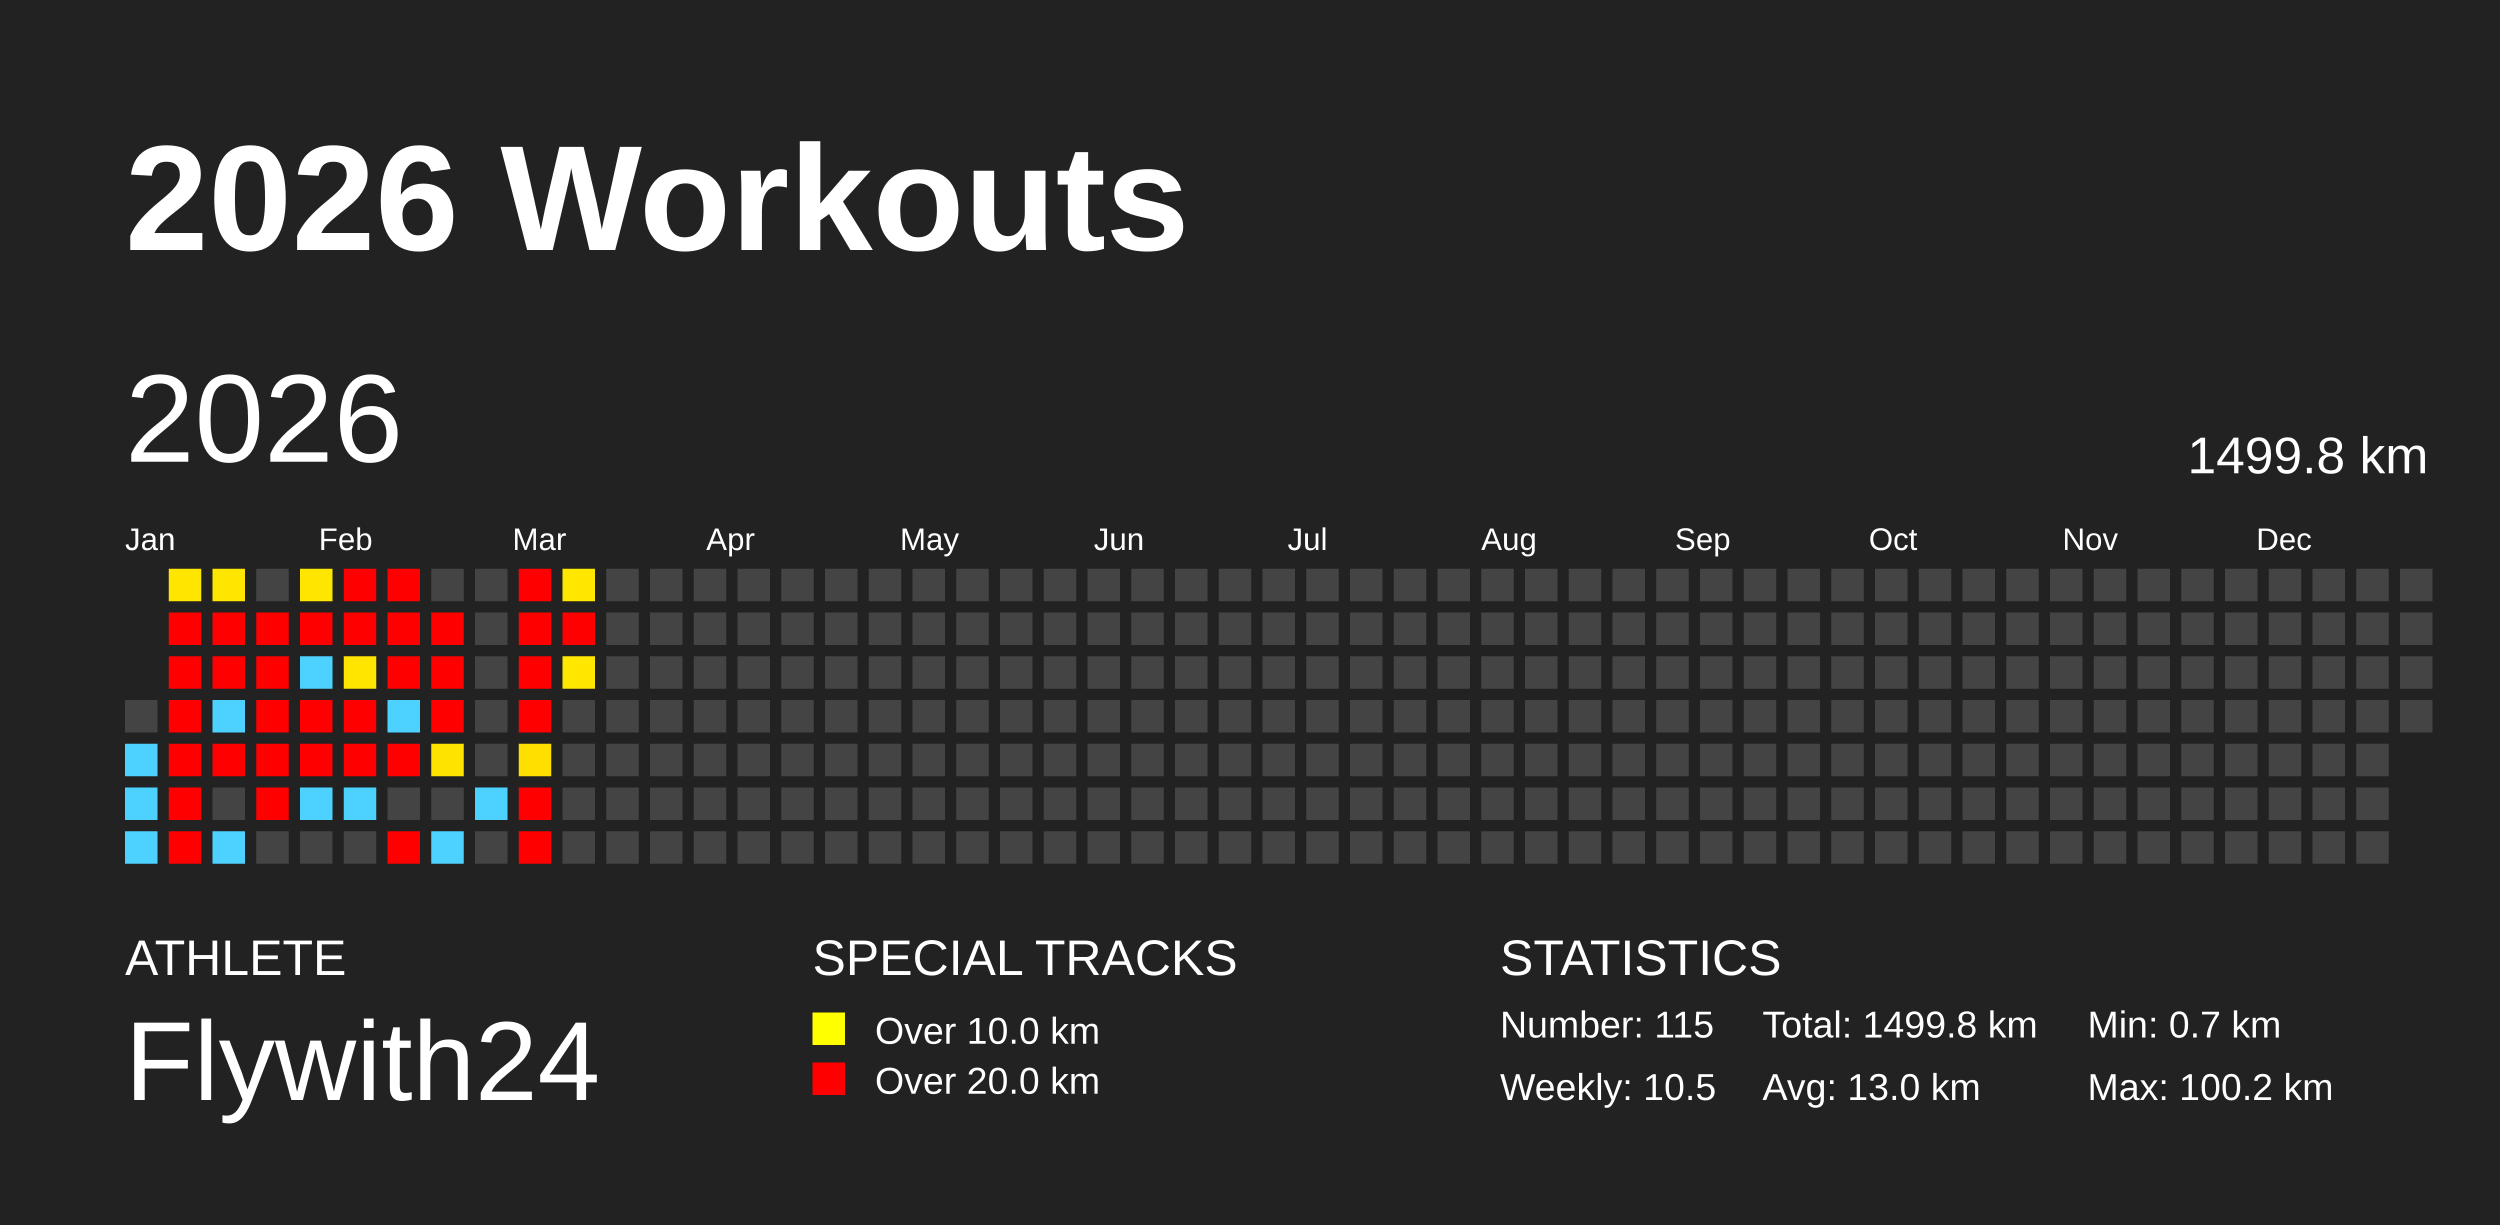
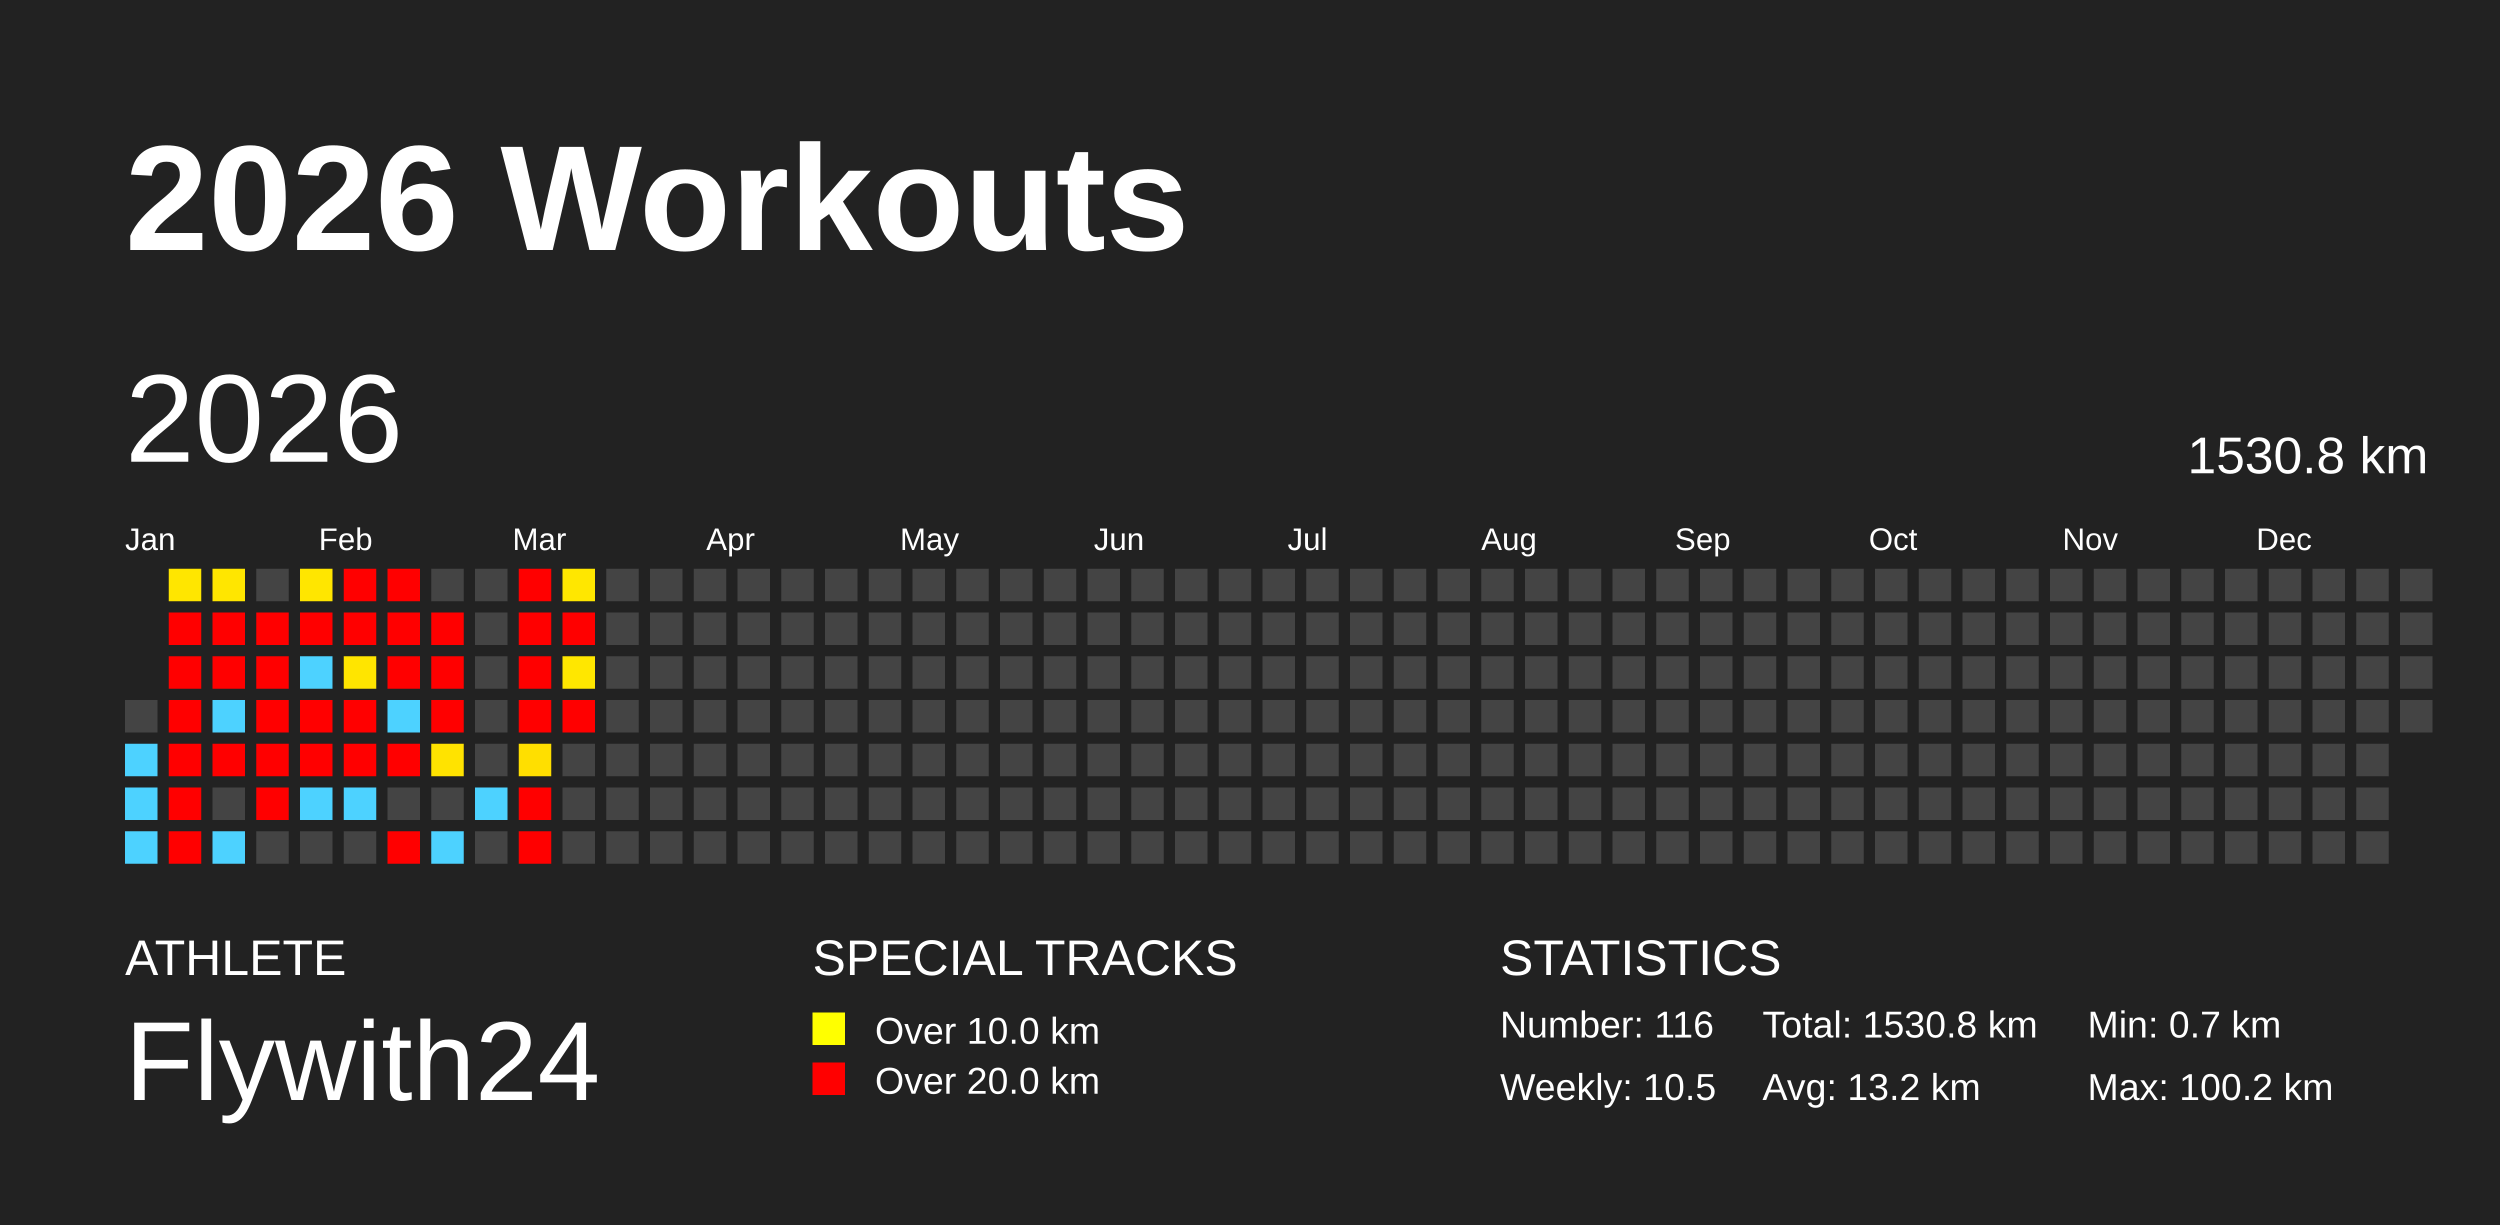
<svg xmlns="http://www.w3.org/2000/svg" baseProfile="full" height="98mm" version="1.1" viewBox="0,0,200,98" width="200mm">
  <defs />
  <rect fill="#222222" height="98" width="200" x="0" y="0" />
  <text fill="#FFFFFF" style="font-size:12px; font-family:Arial; font-weight:bold;" x="10" y="20">2026 Workouts</text>
  <text fill="#FFFFFF" style="font-size:4px; font-family:Arial" x="10" y="78">ATHLETE</text>
  <text fill="#FFFFFF" style="font-size:9px; font-family:Arial" x="10" y="88">Flywith24</text>
  <text fill="#FFFFFF" style="font-size:4px; font-family:Arial" x="65" y="78">SPECIAL TRACKS</text>
  <rect fill="yellow" height="2.6" width="2.6" x="65" y="81" />
  <text fill="#FFFFFF" style="font-size:3px; font-family:Arial" x="70" y="83.5">Over 10.0 km</text>
  <rect fill="red" height="2.6" width="2.6" x="65" y="85" />
  <text fill="#FFFFFF" style="font-size:3px; font-family:Arial" x="70" y="87.5">Over 20.0 km</text>
  <text fill="#FFFFFF" style="font-size:4px; font-family:Arial" x="120" y="78">STATISTICS</text>
-   <text fill="#FFFFFF" style="font-size:3px; font-family:Arial" x="120" y="83">Number: 115</text>
+   <text fill="#FFFFFF" style="font-size:3px; font-family:Arial" x="120" y="83">Number: 116</text>
  <text fill="#FFFFFF" style="font-size:3px; font-family:Arial" x="120" y="88">Weekly: 10.5</text>
-   <text fill="#FFFFFF" style="font-size:3px; font-family:Arial" x="141" y="83">Total: 1499.8 km</text>
-   <text fill="#FFFFFF" style="font-size:3px; font-family:Arial" x="141" y="88">Avg: 13.0 km</text>
+   <text fill="#FFFFFF" style="font-size:3px; font-family:Arial" x="141" y="83">Total: 1530.8 km</text>
+   <text fill="#FFFFFF" style="font-size:3px; font-family:Arial" x="141" y="88">Avg: 13.2 km</text>
  <text fill="#FFFFFF" style="font-size:3px; font-family:Arial" x="167" y="83">Min: 0.7 km</text>
  <text fill="#FFFFFF" style="font-size:3px; font-family:Arial" x="167" y="88">Max: 100.2 km</text>
  <text dominant-baseline="hanging" fill="#FFFFFF" style="font-size:10.0px; font-family:Arial;" x="10" y="30">2026</text>
-   <text dominant-baseline="hanging" fill="#FFFFFF" style="font-size:4.125px; font-family:Arial;" x="175" y="35">1499.8 km</text>
+   <text dominant-baseline="hanging" fill="#FFFFFF" style="font-size:4.125px; font-family:Arial;" x="175" y="35">1530.8 km</text>
  <text fill="#FFFFFF" style="font-size:2.5px; font-family:Arial" x="10.0" y="44">Jan</text>
  <text fill="#FFFFFF" style="font-size:2.5px; font-family:Arial" x="25.5" y="44">Feb</text>
  <text fill="#FFFFFF" style="font-size:2.5px; font-family:Arial" x="41.0" y="44">Mar</text>
  <text fill="#FFFFFF" style="font-size:2.5px; font-family:Arial" x="56.5" y="44">Apr</text>
  <text fill="#FFFFFF" style="font-size:2.5px; font-family:Arial" x="72.0" y="44">May</text>
  <text fill="#FFFFFF" style="font-size:2.5px; font-family:Arial" x="87.5" y="44">Jun</text>
  <text fill="#FFFFFF" style="font-size:2.5px; font-family:Arial" x="103.0" y="44">Jul</text>
  <text fill="#FFFFFF" style="font-size:2.5px; font-family:Arial" x="118.5" y="44">Aug</text>
  <text fill="#FFFFFF" style="font-size:2.5px; font-family:Arial" x="134.0" y="44">Sep</text>
  <text fill="#FFFFFF" style="font-size:2.5px; font-family:Arial" x="149.5" y="44">Oct</text>
  <text fill="#FFFFFF" style="font-size:2.5px; font-family:Arial" x="165.0" y="44">Nov</text>
  <text fill="#FFFFFF" style="font-size:2.5px; font-family:Arial" x="180.5" y="44">Dec</text>
  <rect fill="#444444" height="2.6" width="2.6" x="10.0" y="56.0" />
  <rect fill="#4dd2ff" height="2.6" width="2.6" x="10.0" y="59.5" />
  <rect fill="#4dd2ff" height="2.6" width="2.6" x="10.0" y="63.0" />
  <rect fill="#4dd2ff" height="2.6" width="2.6" x="10.0" y="66.5" />
  <rect fill="#ffe600" height="2.6" width="2.6" x="13.5" y="45.5" />
  <rect fill="red" height="2.6" width="2.6" x="13.5" y="49.0" />
  <rect fill="red" height="2.6" width="2.6" x="13.5" y="52.5" />
  <rect fill="red" height="2.6" width="2.6" x="13.5" y="56.0" />
  <rect fill="red" height="2.6" width="2.6" x="13.5" y="59.5" />
  <rect fill="red" height="2.6" width="2.6" x="13.5" y="63.0" />
  <rect fill="red" height="2.6" width="2.6" x="13.5" y="66.5" />
  <rect fill="#ffe600" height="2.6" width="2.6" x="17.0" y="45.5" />
  <rect fill="red" height="2.6" width="2.6" x="17.0" y="49.0" />
  <rect fill="red" height="2.6" width="2.6" x="17.0" y="52.5" />
  <rect fill="#4dd2ff" height="2.6" width="2.6" x="17.0" y="56.0" />
  <rect fill="red" height="2.6" width="2.6" x="17.0" y="59.5" />
  <rect fill="#444444" height="2.6" width="2.6" x="17.0" y="63.0" />
  <rect fill="#4dd2ff" height="2.6" width="2.6" x="17.0" y="66.5" />
  <rect fill="#444444" height="2.6" width="2.6" x="20.5" y="45.5" />
  <rect fill="red" height="2.6" width="2.6" x="20.5" y="49.0" />
  <rect fill="red" height="2.6" width="2.6" x="20.5" y="52.5" />
  <rect fill="red" height="2.6" width="2.6" x="20.5" y="56.0" />
  <rect fill="red" height="2.6" width="2.6" x="20.5" y="59.5" />
  <rect fill="red" height="2.6" width="2.6" x="20.5" y="63.0" />
  <rect fill="#444444" height="2.6" width="2.6" x="20.5" y="66.5" />
  <rect fill="#ffe600" height="2.6" width="2.6" x="24.0" y="45.5" />
  <rect fill="red" height="2.6" width="2.6" x="24.0" y="49.0" />
  <rect fill="#4dd2ff" height="2.6" width="2.6" x="24.0" y="52.5" />
  <rect fill="red" height="2.6" width="2.6" x="24.0" y="56.0" />
  <rect fill="red" height="2.6" width="2.6" x="24.0" y="59.5" />
  <rect fill="#4dd2ff" height="2.6" width="2.6" x="24.0" y="63.0" />
  <rect fill="#444444" height="2.6" width="2.6" x="24.0" y="66.5" />
  <rect fill="red" height="2.6" width="2.6" x="27.5" y="45.5" />
  <rect fill="red" height="2.6" width="2.6" x="27.5" y="49.0" />
  <rect fill="#ffe500" height="2.6" width="2.6" x="27.5" y="52.5" />
  <rect fill="red" height="2.6" width="2.6" x="27.5" y="56.0" />
  <rect fill="red" height="2.6" width="2.6" x="27.5" y="59.5" />
  <rect fill="#4dd2ff" height="2.6" width="2.6" x="27.5" y="63.0" />
  <rect fill="#444444" height="2.6" width="2.6" x="27.5" y="66.5" />
  <rect fill="red" height="2.6" width="2.6" x="31.0" y="45.5" />
  <rect fill="red" height="2.6" width="2.6" x="31.0" y="49.0" />
  <rect fill="red" height="2.6" width="2.6" x="31.0" y="52.5" />
  <rect fill="#4dd2ff" height="2.6" width="2.6" x="31.0" y="56.0" />
  <rect fill="red" height="2.6" width="2.6" x="31.0" y="59.5" />
  <rect fill="#444444" height="2.6" width="2.6" x="31.0" y="63.0" />
  <rect fill="red" height="2.6" width="2.6" x="31.0" y="66.5" />
  <rect fill="#444444" height="2.6" width="2.6" x="34.5" y="45.5" />
  <rect fill="red" height="2.6" width="2.6" x="34.5" y="49.0" />
  <rect fill="red" height="2.6" width="2.6" x="34.5" y="52.5" />
  <rect fill="red" height="2.6" width="2.6" x="34.5" y="56.0" />
  <rect fill="#ffe300" height="2.6" width="2.6" x="34.5" y="59.5" />
  <rect fill="#444444" height="2.6" width="2.6" x="34.5" y="63.0" />
  <rect fill="#4dd2ff" height="2.6" width="2.6" x="34.5" y="66.5" />
  <rect fill="#444444" height="2.6" width="2.6" x="38.0" y="45.5" />
  <rect fill="#444444" height="2.6" width="2.6" x="38.0" y="49.0" />
  <rect fill="#444444" height="2.6" width="2.6" x="38.0" y="52.5" />
  <rect fill="#444444" height="2.6" width="2.6" x="38.0" y="56.0" />
  <rect fill="#444444" height="2.6" width="2.6" x="38.0" y="59.5" />
  <rect fill="#4dd2ff" height="2.6" width="2.6" x="38.0" y="63.0" />
  <rect fill="#444444" height="2.6" width="2.6" x="38.0" y="66.5" />
  <rect fill="red" height="2.6" width="2.6" x="41.5" y="45.5" />
  <rect fill="red" height="2.6" width="2.6" x="41.5" y="49.0" />
  <rect fill="red" height="2.6" width="2.6" x="41.5" y="52.5" />
  <rect fill="red" height="2.6" width="2.6" x="41.5" y="56.0" />
  <rect fill="#ffdf00" height="2.6" width="2.6" x="41.5" y="59.5" />
  <rect fill="red" height="2.6" width="2.6" x="41.5" y="63.0" />
  <rect fill="red" height="2.6" width="2.6" x="41.5" y="66.5" />
  <rect fill="#ffe700" height="2.6" width="2.6" x="45.0" y="45.5" />
  <rect fill="red" height="2.6" width="2.6" x="45.0" y="49.0" />
  <rect fill="#ffe700" height="2.6" width="2.6" x="45.0" y="52.5" />
-   <rect fill="#444444" height="2.6" width="2.6" x="45.0" y="56.0" />
+   <rect fill="red" height="2.6" width="2.6" x="45.0" y="56.0" />
  <rect fill="#444444" height="2.6" width="2.6" x="45.0" y="59.5" />
  <rect fill="#444444" height="2.6" width="2.6" x="45.0" y="63.0" />
  <rect fill="#444444" height="2.6" width="2.6" x="45.0" y="66.5" />
  <rect fill="#444444" height="2.6" width="2.6" x="48.5" y="45.5" />
  <rect fill="#444444" height="2.6" width="2.6" x="48.5" y="49.0" />
  <rect fill="#444444" height="2.6" width="2.6" x="48.5" y="52.5" />
  <rect fill="#444444" height="2.6" width="2.6" x="48.5" y="56.0" />
  <rect fill="#444444" height="2.6" width="2.6" x="48.5" y="59.5" />
  <rect fill="#444444" height="2.6" width="2.6" x="48.5" y="63.0" />
  <rect fill="#444444" height="2.6" width="2.6" x="48.5" y="66.5" />
  <rect fill="#444444" height="2.6" width="2.6" x="52.0" y="45.5" />
  <rect fill="#444444" height="2.6" width="2.6" x="52.0" y="49.0" />
  <rect fill="#444444" height="2.6" width="2.6" x="52.0" y="52.5" />
  <rect fill="#444444" height="2.6" width="2.6" x="52.0" y="56.0" />
  <rect fill="#444444" height="2.6" width="2.6" x="52.0" y="59.5" />
  <rect fill="#444444" height="2.6" width="2.6" x="52.0" y="63.0" />
  <rect fill="#444444" height="2.6" width="2.6" x="52.0" y="66.5" />
  <rect fill="#444444" height="2.6" width="2.6" x="55.5" y="45.5" />
  <rect fill="#444444" height="2.6" width="2.6" x="55.5" y="49.0" />
  <rect fill="#444444" height="2.6" width="2.6" x="55.5" y="52.5" />
  <rect fill="#444444" height="2.6" width="2.6" x="55.5" y="56.0" />
  <rect fill="#444444" height="2.6" width="2.6" x="55.5" y="59.5" />
  <rect fill="#444444" height="2.6" width="2.6" x="55.5" y="63.0" />
  <rect fill="#444444" height="2.6" width="2.6" x="55.5" y="66.5" />
  <rect fill="#444444" height="2.6" width="2.6" x="59.0" y="45.5" />
  <rect fill="#444444" height="2.6" width="2.6" x="59.0" y="49.0" />
  <rect fill="#444444" height="2.6" width="2.6" x="59.0" y="52.5" />
  <rect fill="#444444" height="2.6" width="2.6" x="59.0" y="56.0" />
  <rect fill="#444444" height="2.6" width="2.6" x="59.0" y="59.5" />
  <rect fill="#444444" height="2.6" width="2.6" x="59.0" y="63.0" />
  <rect fill="#444444" height="2.6" width="2.6" x="59.0" y="66.5" />
  <rect fill="#444444" height="2.6" width="2.6" x="62.5" y="45.5" />
  <rect fill="#444444" height="2.6" width="2.6" x="62.5" y="49.0" />
  <rect fill="#444444" height="2.6" width="2.6" x="62.5" y="52.5" />
  <rect fill="#444444" height="2.6" width="2.6" x="62.5" y="56.0" />
  <rect fill="#444444" height="2.6" width="2.6" x="62.5" y="59.5" />
  <rect fill="#444444" height="2.6" width="2.6" x="62.5" y="63.0" />
  <rect fill="#444444" height="2.6" width="2.6" x="62.5" y="66.5" />
  <rect fill="#444444" height="2.6" width="2.6" x="66.0" y="45.5" />
  <rect fill="#444444" height="2.6" width="2.6" x="66.0" y="49.0" />
  <rect fill="#444444" height="2.6" width="2.6" x="66.0" y="52.5" />
  <rect fill="#444444" height="2.6" width="2.6" x="66.0" y="56.0" />
  <rect fill="#444444" height="2.6" width="2.6" x="66.0" y="59.5" />
  <rect fill="#444444" height="2.6" width="2.6" x="66.0" y="63.0" />
  <rect fill="#444444" height="2.6" width="2.6" x="66.0" y="66.5" />
  <rect fill="#444444" height="2.6" width="2.6" x="69.5" y="45.5" />
  <rect fill="#444444" height="2.6" width="2.6" x="69.5" y="49.0" />
  <rect fill="#444444" height="2.6" width="2.6" x="69.5" y="52.5" />
  <rect fill="#444444" height="2.6" width="2.6" x="69.5" y="56.0" />
  <rect fill="#444444" height="2.6" width="2.6" x="69.5" y="59.5" />
  <rect fill="#444444" height="2.6" width="2.6" x="69.5" y="63.0" />
  <rect fill="#444444" height="2.6" width="2.6" x="69.5" y="66.5" />
  <rect fill="#444444" height="2.6" width="2.6" x="73.0" y="45.5" />
  <rect fill="#444444" height="2.6" width="2.6" x="73.0" y="49.0" />
  <rect fill="#444444" height="2.6" width="2.6" x="73.0" y="52.5" />
  <rect fill="#444444" height="2.6" width="2.6" x="73.0" y="56.0" />
  <rect fill="#444444" height="2.6" width="2.6" x="73.0" y="59.5" />
  <rect fill="#444444" height="2.6" width="2.6" x="73.0" y="63.0" />
  <rect fill="#444444" height="2.6" width="2.6" x="73.0" y="66.5" />
  <rect fill="#444444" height="2.6" width="2.6" x="76.5" y="45.5" />
  <rect fill="#444444" height="2.6" width="2.6" x="76.5" y="49.0" />
  <rect fill="#444444" height="2.6" width="2.6" x="76.5" y="52.5" />
  <rect fill="#444444" height="2.6" width="2.6" x="76.5" y="56.0" />
  <rect fill="#444444" height="2.6" width="2.6" x="76.5" y="59.5" />
  <rect fill="#444444" height="2.6" width="2.6" x="76.5" y="63.0" />
  <rect fill="#444444" height="2.6" width="2.6" x="76.5" y="66.5" />
  <rect fill="#444444" height="2.6" width="2.6" x="80.0" y="45.5" />
  <rect fill="#444444" height="2.6" width="2.6" x="80.0" y="49.0" />
  <rect fill="#444444" height="2.6" width="2.6" x="80.0" y="52.5" />
  <rect fill="#444444" height="2.6" width="2.6" x="80.0" y="56.0" />
  <rect fill="#444444" height="2.6" width="2.6" x="80.0" y="59.5" />
  <rect fill="#444444" height="2.6" width="2.6" x="80.0" y="63.0" />
  <rect fill="#444444" height="2.6" width="2.6" x="80.0" y="66.5" />
  <rect fill="#444444" height="2.6" width="2.6" x="83.5" y="45.5" />
  <rect fill="#444444" height="2.6" width="2.6" x="83.5" y="49.0" />
  <rect fill="#444444" height="2.6" width="2.6" x="83.5" y="52.5" />
  <rect fill="#444444" height="2.6" width="2.6" x="83.5" y="56.0" />
  <rect fill="#444444" height="2.6" width="2.6" x="83.5" y="59.5" />
  <rect fill="#444444" height="2.6" width="2.6" x="83.5" y="63.0" />
  <rect fill="#444444" height="2.6" width="2.6" x="83.5" y="66.5" />
  <rect fill="#444444" height="2.6" width="2.6" x="87.0" y="45.5" />
  <rect fill="#444444" height="2.6" width="2.6" x="87.0" y="49.0" />
  <rect fill="#444444" height="2.6" width="2.6" x="87.0" y="52.5" />
  <rect fill="#444444" height="2.6" width="2.6" x="87.0" y="56.0" />
  <rect fill="#444444" height="2.6" width="2.6" x="87.0" y="59.5" />
  <rect fill="#444444" height="2.6" width="2.6" x="87.0" y="63.0" />
  <rect fill="#444444" height="2.6" width="2.6" x="87.0" y="66.5" />
  <rect fill="#444444" height="2.6" width="2.6" x="90.5" y="45.5" />
  <rect fill="#444444" height="2.6" width="2.6" x="90.5" y="49.0" />
  <rect fill="#444444" height="2.6" width="2.6" x="90.5" y="52.5" />
  <rect fill="#444444" height="2.6" width="2.6" x="90.5" y="56.0" />
  <rect fill="#444444" height="2.6" width="2.6" x="90.5" y="59.5" />
  <rect fill="#444444" height="2.6" width="2.6" x="90.5" y="63.0" />
  <rect fill="#444444" height="2.6" width="2.6" x="90.5" y="66.5" />
  <rect fill="#444444" height="2.6" width="2.6" x="94.0" y="45.5" />
  <rect fill="#444444" height="2.6" width="2.6" x="94.0" y="49.0" />
  <rect fill="#444444" height="2.6" width="2.6" x="94.0" y="52.5" />
  <rect fill="#444444" height="2.6" width="2.6" x="94.0" y="56.0" />
  <rect fill="#444444" height="2.6" width="2.6" x="94.0" y="59.5" />
  <rect fill="#444444" height="2.6" width="2.6" x="94.0" y="63.0" />
  <rect fill="#444444" height="2.6" width="2.6" x="94.0" y="66.5" />
  <rect fill="#444444" height="2.6" width="2.6" x="97.5" y="45.5" />
  <rect fill="#444444" height="2.6" width="2.6" x="97.5" y="49.0" />
  <rect fill="#444444" height="2.6" width="2.6" x="97.5" y="52.5" />
  <rect fill="#444444" height="2.6" width="2.6" x="97.5" y="56.0" />
  <rect fill="#444444" height="2.6" width="2.6" x="97.5" y="59.5" />
  <rect fill="#444444" height="2.6" width="2.6" x="97.5" y="63.0" />
  <rect fill="#444444" height="2.6" width="2.6" x="97.5" y="66.5" />
  <rect fill="#444444" height="2.6" width="2.6" x="101.0" y="45.5" />
  <rect fill="#444444" height="2.6" width="2.6" x="101.0" y="49.0" />
  <rect fill="#444444" height="2.6" width="2.6" x="101.0" y="52.5" />
  <rect fill="#444444" height="2.6" width="2.6" x="101.0" y="56.0" />
  <rect fill="#444444" height="2.6" width="2.6" x="101.0" y="59.5" />
  <rect fill="#444444" height="2.6" width="2.6" x="101.0" y="63.0" />
  <rect fill="#444444" height="2.6" width="2.6" x="101.0" y="66.5" />
  <rect fill="#444444" height="2.6" width="2.6" x="104.5" y="45.5" />
  <rect fill="#444444" height="2.6" width="2.6" x="104.5" y="49.0" />
  <rect fill="#444444" height="2.6" width="2.6" x="104.5" y="52.5" />
  <rect fill="#444444" height="2.6" width="2.6" x="104.5" y="56.0" />
  <rect fill="#444444" height="2.6" width="2.6" x="104.5" y="59.5" />
  <rect fill="#444444" height="2.6" width="2.6" x="104.5" y="63.0" />
  <rect fill="#444444" height="2.6" width="2.6" x="104.5" y="66.5" />
  <rect fill="#444444" height="2.6" width="2.6" x="108.0" y="45.5" />
  <rect fill="#444444" height="2.6" width="2.6" x="108.0" y="49.0" />
  <rect fill="#444444" height="2.6" width="2.6" x="108.0" y="52.5" />
  <rect fill="#444444" height="2.6" width="2.6" x="108.0" y="56.0" />
  <rect fill="#444444" height="2.6" width="2.6" x="108.0" y="59.5" />
  <rect fill="#444444" height="2.6" width="2.6" x="108.0" y="63.0" />
  <rect fill="#444444" height="2.6" width="2.6" x="108.0" y="66.5" />
  <rect fill="#444444" height="2.6" width="2.6" x="111.5" y="45.5" />
  <rect fill="#444444" height="2.6" width="2.6" x="111.5" y="49.0" />
  <rect fill="#444444" height="2.6" width="2.6" x="111.5" y="52.5" />
  <rect fill="#444444" height="2.6" width="2.6" x="111.5" y="56.0" />
  <rect fill="#444444" height="2.6" width="2.6" x="111.5" y="59.5" />
  <rect fill="#444444" height="2.6" width="2.6" x="111.5" y="63.0" />
  <rect fill="#444444" height="2.6" width="2.6" x="111.5" y="66.5" />
  <rect fill="#444444" height="2.6" width="2.6" x="115.0" y="45.5" />
  <rect fill="#444444" height="2.6" width="2.6" x="115.0" y="49.0" />
  <rect fill="#444444" height="2.6" width="2.6" x="115.0" y="52.5" />
  <rect fill="#444444" height="2.6" width="2.6" x="115.0" y="56.0" />
  <rect fill="#444444" height="2.6" width="2.6" x="115.0" y="59.5" />
  <rect fill="#444444" height="2.6" width="2.6" x="115.0" y="63.0" />
  <rect fill="#444444" height="2.6" width="2.6" x="115.0" y="66.5" />
  <rect fill="#444444" height="2.6" width="2.6" x="118.5" y="45.5" />
  <rect fill="#444444" height="2.6" width="2.6" x="118.5" y="49.0" />
  <rect fill="#444444" height="2.6" width="2.6" x="118.5" y="52.5" />
  <rect fill="#444444" height="2.6" width="2.6" x="118.5" y="56.0" />
  <rect fill="#444444" height="2.6" width="2.6" x="118.5" y="59.5" />
  <rect fill="#444444" height="2.6" width="2.6" x="118.5" y="63.0" />
  <rect fill="#444444" height="2.6" width="2.6" x="118.5" y="66.5" />
  <rect fill="#444444" height="2.6" width="2.6" x="122.0" y="45.5" />
  <rect fill="#444444" height="2.6" width="2.6" x="122.0" y="49.0" />
  <rect fill="#444444" height="2.6" width="2.6" x="122.0" y="52.5" />
  <rect fill="#444444" height="2.6" width="2.6" x="122.0" y="56.0" />
  <rect fill="#444444" height="2.6" width="2.6" x="122.0" y="59.5" />
  <rect fill="#444444" height="2.6" width="2.6" x="122.0" y="63.0" />
  <rect fill="#444444" height="2.6" width="2.6" x="122.0" y="66.5" />
  <rect fill="#444444" height="2.6" width="2.6" x="125.5" y="45.5" />
  <rect fill="#444444" height="2.6" width="2.6" x="125.5" y="49.0" />
  <rect fill="#444444" height="2.6" width="2.6" x="125.5" y="52.5" />
  <rect fill="#444444" height="2.6" width="2.6" x="125.5" y="56.0" />
  <rect fill="#444444" height="2.6" width="2.6" x="125.5" y="59.5" />
  <rect fill="#444444" height="2.6" width="2.6" x="125.5" y="63.0" />
  <rect fill="#444444" height="2.6" width="2.6" x="125.5" y="66.5" />
  <rect fill="#444444" height="2.6" width="2.6" x="129.0" y="45.5" />
  <rect fill="#444444" height="2.6" width="2.6" x="129.0" y="49.0" />
  <rect fill="#444444" height="2.6" width="2.6" x="129.0" y="52.5" />
  <rect fill="#444444" height="2.6" width="2.6" x="129.0" y="56.0" />
  <rect fill="#444444" height="2.6" width="2.6" x="129.0" y="59.5" />
  <rect fill="#444444" height="2.6" width="2.6" x="129.0" y="63.0" />
  <rect fill="#444444" height="2.6" width="2.6" x="129.0" y="66.5" />
  <rect fill="#444444" height="2.6" width="2.6" x="132.5" y="45.5" />
  <rect fill="#444444" height="2.6" width="2.6" x="132.5" y="49.0" />
  <rect fill="#444444" height="2.6" width="2.6" x="132.5" y="52.5" />
  <rect fill="#444444" height="2.6" width="2.6" x="132.5" y="56.0" />
  <rect fill="#444444" height="2.6" width="2.6" x="132.5" y="59.5" />
  <rect fill="#444444" height="2.6" width="2.6" x="132.5" y="63.0" />
  <rect fill="#444444" height="2.6" width="2.6" x="132.5" y="66.5" />
  <rect fill="#444444" height="2.6" width="2.6" x="136.0" y="45.5" />
  <rect fill="#444444" height="2.6" width="2.6" x="136.0" y="49.0" />
  <rect fill="#444444" height="2.6" width="2.6" x="136.0" y="52.5" />
  <rect fill="#444444" height="2.6" width="2.6" x="136.0" y="56.0" />
  <rect fill="#444444" height="2.6" width="2.6" x="136.0" y="59.5" />
  <rect fill="#444444" height="2.6" width="2.6" x="136.0" y="63.0" />
  <rect fill="#444444" height="2.6" width="2.6" x="136.0" y="66.5" />
  <rect fill="#444444" height="2.6" width="2.6" x="139.5" y="45.5" />
  <rect fill="#444444" height="2.6" width="2.6" x="139.5" y="49.0" />
  <rect fill="#444444" height="2.6" width="2.6" x="139.5" y="52.5" />
  <rect fill="#444444" height="2.6" width="2.6" x="139.5" y="56.0" />
  <rect fill="#444444" height="2.6" width="2.6" x="139.5" y="59.5" />
  <rect fill="#444444" height="2.6" width="2.6" x="139.5" y="63.0" />
  <rect fill="#444444" height="2.6" width="2.6" x="139.5" y="66.5" />
  <rect fill="#444444" height="2.6" width="2.6" x="143.0" y="45.5" />
  <rect fill="#444444" height="2.6" width="2.6" x="143.0" y="49.0" />
  <rect fill="#444444" height="2.6" width="2.6" x="143.0" y="52.5" />
  <rect fill="#444444" height="2.6" width="2.6" x="143.0" y="56.0" />
  <rect fill="#444444" height="2.6" width="2.6" x="143.0" y="59.5" />
  <rect fill="#444444" height="2.6" width="2.6" x="143.0" y="63.0" />
  <rect fill="#444444" height="2.6" width="2.6" x="143.0" y="66.5" />
  <rect fill="#444444" height="2.6" width="2.6" x="146.5" y="45.5" />
  <rect fill="#444444" height="2.6" width="2.6" x="146.5" y="49.0" />
  <rect fill="#444444" height="2.6" width="2.6" x="146.5" y="52.5" />
  <rect fill="#444444" height="2.6" width="2.6" x="146.5" y="56.0" />
  <rect fill="#444444" height="2.6" width="2.6" x="146.5" y="59.5" />
  <rect fill="#444444" height="2.6" width="2.6" x="146.5" y="63.0" />
  <rect fill="#444444" height="2.6" width="2.6" x="146.5" y="66.5" />
  <rect fill="#444444" height="2.6" width="2.6" x="150.0" y="45.5" />
  <rect fill="#444444" height="2.6" width="2.6" x="150.0" y="49.0" />
  <rect fill="#444444" height="2.6" width="2.6" x="150.0" y="52.5" />
  <rect fill="#444444" height="2.6" width="2.6" x="150.0" y="56.0" />
  <rect fill="#444444" height="2.6" width="2.6" x="150.0" y="59.5" />
  <rect fill="#444444" height="2.6" width="2.6" x="150.0" y="63.0" />
  <rect fill="#444444" height="2.6" width="2.6" x="150.0" y="66.5" />
  <rect fill="#444444" height="2.6" width="2.6" x="153.5" y="45.5" />
  <rect fill="#444444" height="2.6" width="2.6" x="153.5" y="49.0" />
  <rect fill="#444444" height="2.6" width="2.6" x="153.5" y="52.5" />
  <rect fill="#444444" height="2.6" width="2.6" x="153.5" y="56.0" />
  <rect fill="#444444" height="2.6" width="2.6" x="153.5" y="59.5" />
  <rect fill="#444444" height="2.6" width="2.6" x="153.5" y="63.0" />
  <rect fill="#444444" height="2.6" width="2.6" x="153.5" y="66.5" />
  <rect fill="#444444" height="2.6" width="2.6" x="157.0" y="45.5" />
  <rect fill="#444444" height="2.6" width="2.6" x="157.0" y="49.0" />
  <rect fill="#444444" height="2.6" width="2.6" x="157.0" y="52.5" />
  <rect fill="#444444" height="2.6" width="2.6" x="157.0" y="56.0" />
  <rect fill="#444444" height="2.6" width="2.6" x="157.0" y="59.5" />
  <rect fill="#444444" height="2.6" width="2.6" x="157.0" y="63.0" />
  <rect fill="#444444" height="2.6" width="2.6" x="157.0" y="66.5" />
  <rect fill="#444444" height="2.6" width="2.6" x="160.5" y="45.5" />
  <rect fill="#444444" height="2.6" width="2.6" x="160.5" y="49.0" />
  <rect fill="#444444" height="2.6" width="2.6" x="160.5" y="52.5" />
  <rect fill="#444444" height="2.6" width="2.6" x="160.5" y="56.0" />
  <rect fill="#444444" height="2.6" width="2.6" x="160.5" y="59.5" />
  <rect fill="#444444" height="2.6" width="2.6" x="160.5" y="63.0" />
  <rect fill="#444444" height="2.6" width="2.6" x="160.5" y="66.5" />
  <rect fill="#444444" height="2.6" width="2.6" x="164.0" y="45.5" />
  <rect fill="#444444" height="2.6" width="2.6" x="164.0" y="49.0" />
  <rect fill="#444444" height="2.6" width="2.6" x="164.0" y="52.5" />
  <rect fill="#444444" height="2.6" width="2.6" x="164.0" y="56.0" />
  <rect fill="#444444" height="2.6" width="2.6" x="164.0" y="59.5" />
  <rect fill="#444444" height="2.6" width="2.6" x="164.0" y="63.0" />
  <rect fill="#444444" height="2.6" width="2.6" x="164.0" y="66.5" />
  <rect fill="#444444" height="2.6" width="2.6" x="167.5" y="45.5" />
  <rect fill="#444444" height="2.6" width="2.6" x="167.5" y="49.0" />
  <rect fill="#444444" height="2.6" width="2.6" x="167.5" y="52.5" />
  <rect fill="#444444" height="2.6" width="2.6" x="167.5" y="56.0" />
  <rect fill="#444444" height="2.6" width="2.6" x="167.5" y="59.5" />
  <rect fill="#444444" height="2.6" width="2.6" x="167.5" y="63.0" />
  <rect fill="#444444" height="2.6" width="2.6" x="167.5" y="66.5" />
  <rect fill="#444444" height="2.6" width="2.6" x="171.0" y="45.5" />
  <rect fill="#444444" height="2.6" width="2.6" x="171.0" y="49.0" />
  <rect fill="#444444" height="2.6" width="2.6" x="171.0" y="52.5" />
  <rect fill="#444444" height="2.6" width="2.6" x="171.0" y="56.0" />
  <rect fill="#444444" height="2.6" width="2.6" x="171.0" y="59.5" />
  <rect fill="#444444" height="2.6" width="2.6" x="171.0" y="63.0" />
  <rect fill="#444444" height="2.6" width="2.6" x="171.0" y="66.5" />
  <rect fill="#444444" height="2.6" width="2.6" x="174.5" y="45.5" />
  <rect fill="#444444" height="2.6" width="2.6" x="174.5" y="49.0" />
  <rect fill="#444444" height="2.6" width="2.6" x="174.5" y="52.5" />
  <rect fill="#444444" height="2.6" width="2.6" x="174.5" y="56.0" />
  <rect fill="#444444" height="2.6" width="2.6" x="174.5" y="59.5" />
  <rect fill="#444444" height="2.6" width="2.6" x="174.5" y="63.0" />
  <rect fill="#444444" height="2.6" width="2.6" x="174.5" y="66.5" />
  <rect fill="#444444" height="2.6" width="2.6" x="178.0" y="45.5" />
  <rect fill="#444444" height="2.6" width="2.6" x="178.0" y="49.0" />
  <rect fill="#444444" height="2.6" width="2.6" x="178.0" y="52.5" />
  <rect fill="#444444" height="2.6" width="2.6" x="178.0" y="56.0" />
  <rect fill="#444444" height="2.6" width="2.6" x="178.0" y="59.5" />
  <rect fill="#444444" height="2.6" width="2.6" x="178.0" y="63.0" />
  <rect fill="#444444" height="2.6" width="2.6" x="178.0" y="66.5" />
  <rect fill="#444444" height="2.6" width="2.6" x="181.5" y="45.5" />
  <rect fill="#444444" height="2.6" width="2.6" x="181.5" y="49.0" />
  <rect fill="#444444" height="2.6" width="2.6" x="181.5" y="52.5" />
  <rect fill="#444444" height="2.6" width="2.6" x="181.5" y="56.0" />
  <rect fill="#444444" height="2.6" width="2.6" x="181.5" y="59.5" />
  <rect fill="#444444" height="2.6" width="2.6" x="181.5" y="63.0" />
  <rect fill="#444444" height="2.6" width="2.6" x="181.5" y="66.5" />
  <rect fill="#444444" height="2.6" width="2.6" x="185.0" y="45.5" />
  <rect fill="#444444" height="2.6" width="2.6" x="185.0" y="49.0" />
  <rect fill="#444444" height="2.6" width="2.6" x="185.0" y="52.5" />
  <rect fill="#444444" height="2.6" width="2.6" x="185.0" y="56.0" />
  <rect fill="#444444" height="2.6" width="2.6" x="185.0" y="59.5" />
  <rect fill="#444444" height="2.6" width="2.6" x="185.0" y="63.0" />
  <rect fill="#444444" height="2.6" width="2.6" x="185.0" y="66.5" />
  <rect fill="#444444" height="2.6" width="2.6" x="188.5" y="45.5" />
  <rect fill="#444444" height="2.6" width="2.6" x="188.5" y="49.0" />
  <rect fill="#444444" height="2.6" width="2.6" x="188.5" y="52.5" />
  <rect fill="#444444" height="2.6" width="2.6" x="188.5" y="56.0" />
  <rect fill="#444444" height="2.6" width="2.6" x="188.5" y="59.5" />
  <rect fill="#444444" height="2.6" width="2.6" x="188.5" y="63.0" />
  <rect fill="#444444" height="2.6" width="2.6" x="188.5" y="66.5" />
  <rect fill="#444444" height="2.6" width="2.6" x="192.0" y="45.5" />
  <rect fill="#444444" height="2.6" width="2.6" x="192.0" y="49.0" />
  <rect fill="#444444" height="2.6" width="2.6" x="192.0" y="52.5" />
  <rect fill="#444444" height="2.6" width="2.6" x="192.0" y="56.0" />
</svg>
